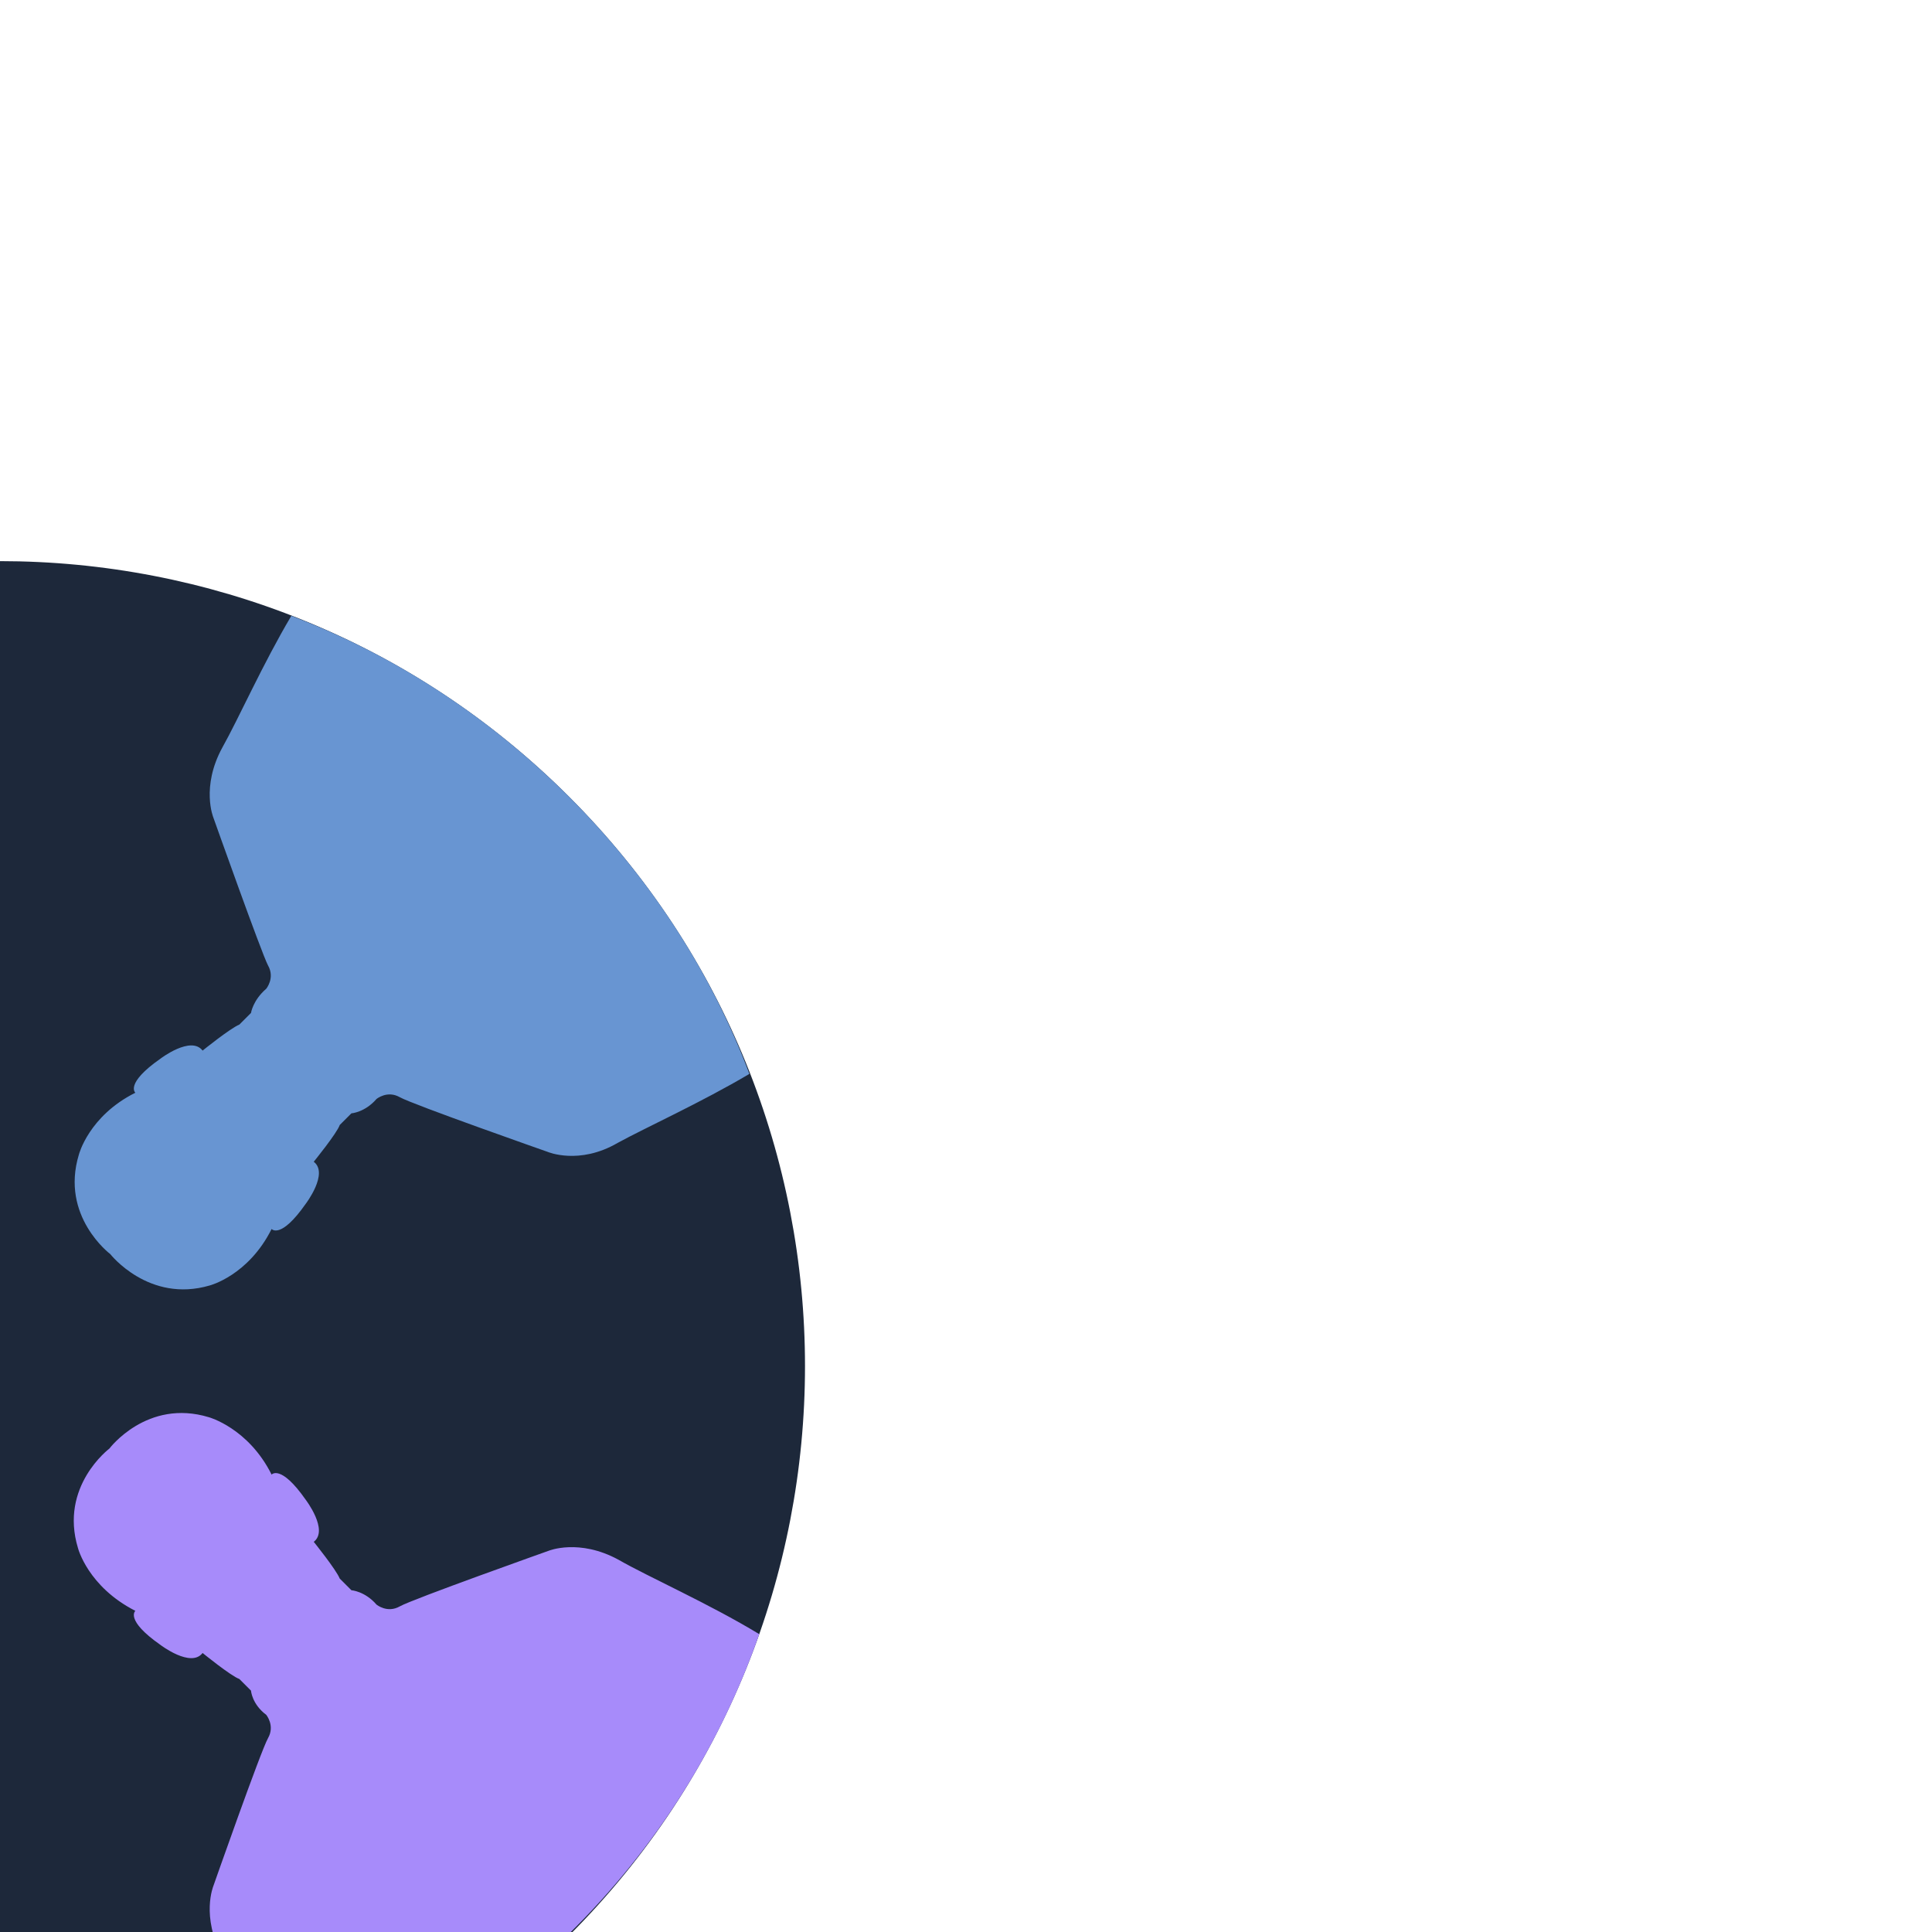
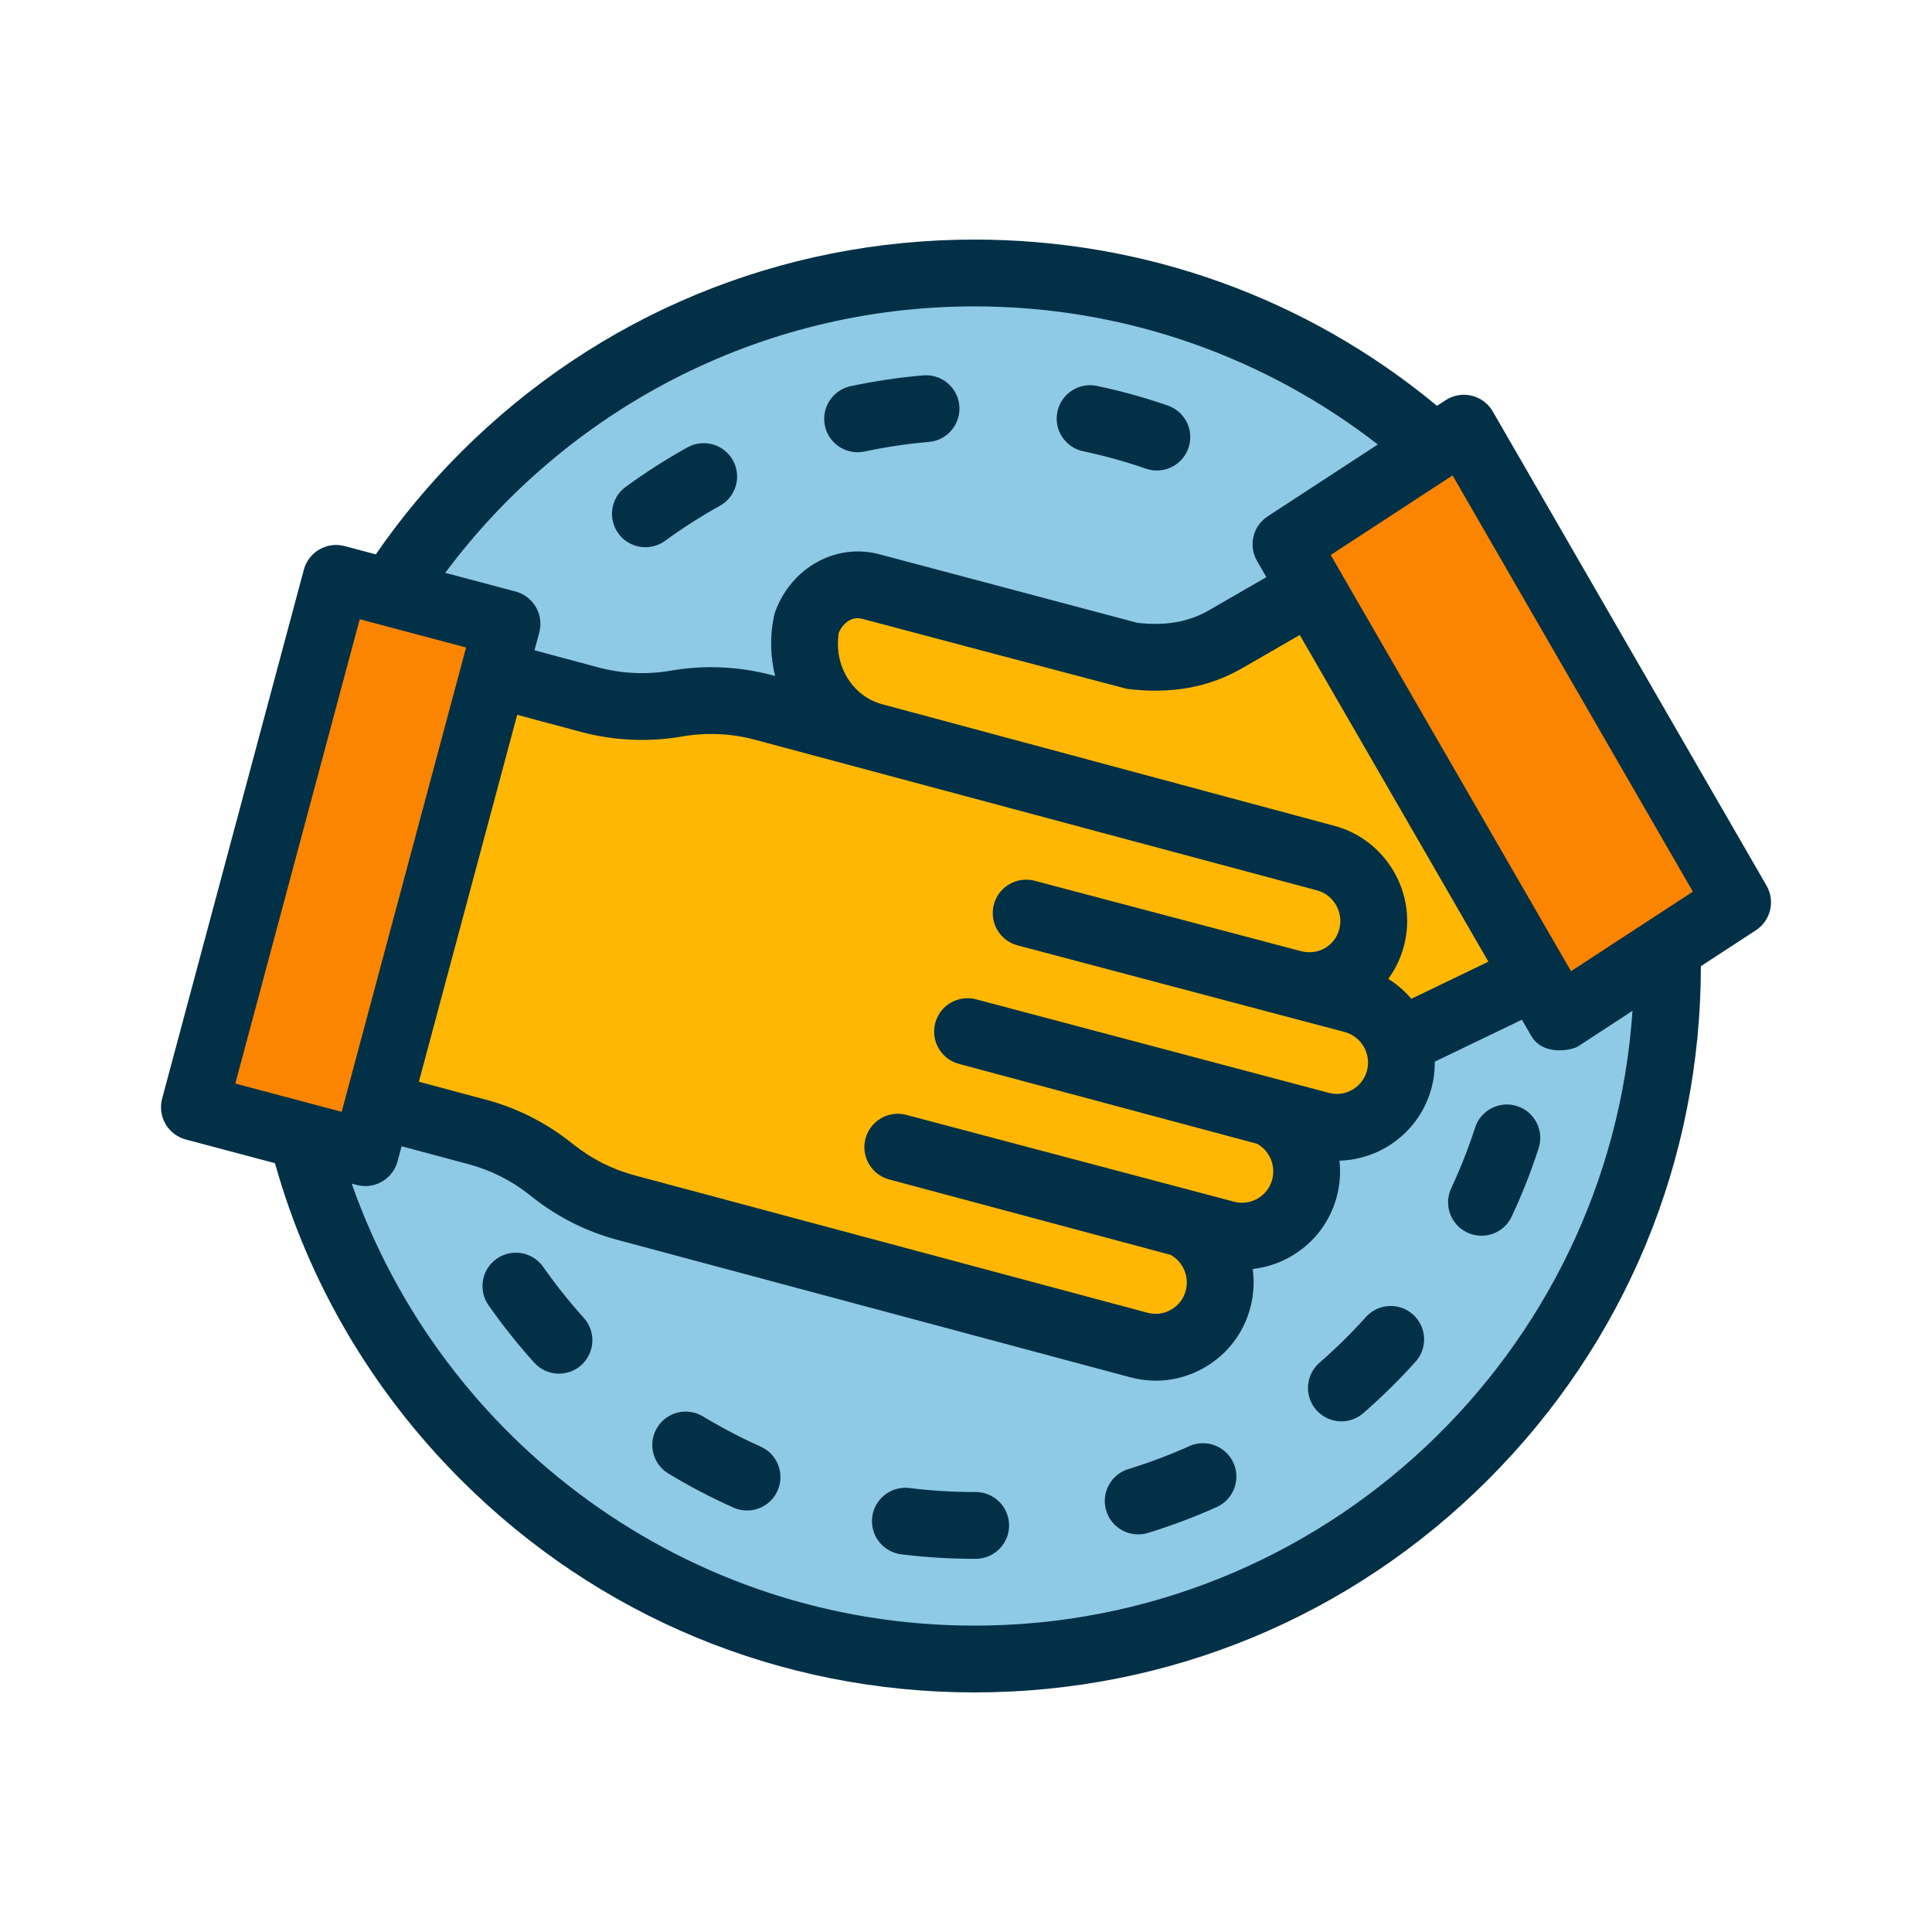
- <svg xmlns="http://www.w3.org/2000/svg" height="800px" width="800px" version="1.1" id="Layer_1" viewBox="-50.8 -50.8 609.60 609.60" xml:space="preserve" fill="#000000" stroke="#000000" stroke-width="0.005" transform="rotate(45)">
+ <svg xmlns="http://www.w3.org/2000/svg" height="800px" width="800px" version="1.1" id="Layer_1" viewBox="-51.2 -51.2 614.40 614.40" xml:space="preserve" fill="#023047">
  <g id="SVGRepo_bgCarrier" stroke-width="0" />
-   <g id="SVGRepo_tracerCarrier" stroke-linecap="round" stroke-linejoin="round" stroke="#CCCCCC" stroke-width="4.064" />
+   <g id="SVGRepo_tracerCarrier" stroke-linecap="round" stroke-linejoin="round" />
  <g id="SVGRepo_iconCarrier">
-     <circle style="fill:#1D283A;" cx="254" cy="254" r="254" />
-     <path style="fill:#6895D2;" d="M254,0c-36.4,0-71.2,7.6-102.4,21.6c4.4,17.2,11.2,34.8,14,44.8c4,13.6,13.6,17.6,13.6,17.6 s41.2,19.6,45.2,20.8c4.4,1.2,4.8,5.6,4.8,5.6c-0.4,5.6,2,8.8,2,8.8v5.2c-1.2,2.8-2.4,14-2.4,14c-6-0.8-7.6,11.2-7.6,11.2 c-2.4,13.6,2,13.2,2,13.2c-5.2,15.6,1.2,26.4,1.2,26.4c9.6,18,29.2,15.2,29.2,15.2s19.6,2.4,29.2-15.2c0,0,6.4-10.8,1.2-26.4 c0,0,4.4,0.4,2-13.2c0,0-1.6-12-7.6-11.2c0,0-1.2-11.6-2.4-14v-5.2c0,0,2.8-3.2,2.4-8.8c0,0,0.4-4.4,4.8-5.6S328.4,84,328.4,84 s10-4,13.6-17.6c2.8-9.6,9.6-27.6,14-44.8C325.2,7.6,290.4,0,254,0z" />
-     <path style="fill:#FBBF24;" d="M196,218.8c0,0-10.8-6.4-26.8-1.2c0,0,0.4-4.4-13.2-2c0,0-12,1.6-11.2,7.6c0,0-11.6,1.2-14,2.4h-5.2 c0,0-3.2-2.8-8.8-2.4c0,0-4.4-0.4-5.6-4.8c-1.2-4.4-20.8-45.2-20.8-45.2s-4-9.6-17.6-13.6c-10.4-2.8-30-10.4-48-14.8 C8.8,178,0,215.2,0,254.4c0,20.8,2.4,41.2,7.2,60.4c0.4,0,0.8,0,0.8,0s-0.4,0-0.4,0.4c3.2,12.8,7.2,25.2,12.4,37.2 c19.2-4,41.6-12.8,52.8-16c13.6-4,17.6-13.6,17.6-13.6s19.6-41.2,20.8-45.2c1.2-4.4,5.6-4.8,5.6-4.8c5.6,0.4,8.8-2,8.8-2h5.2 c2.8,1.2,14,2.4,14,2.4c-0.8,6,11.2,7.6,11.2,7.6c13.6,2.4,13.2-2,13.2-2c16,5.2,26.8-1.2,26.8-1.2c18-9.6,15.2-29.2,15.2-29.2 S214,228.4,196,218.8z" />
-     <path style="fill:#2DD4BF;" d="M328.8,411.6c0,0-41.2-19.6-45.2-20.8c-4.4-1.2-4.8-5.6-4.8-5.6c0.4-5.6-2.4-8.8-2.4-8.8v-5.2 c1.2-2.8,2.4-14,2.4-14c6,0.8,7.6-11.2,7.6-11.2c2.4-13.6-2-13.2-2-13.2c5.2-16-1.2-26.8-1.2-26.8c-9.6-18-29.2-15.2-29.2-15.2 s-19.6-2.8-29.2,15.2c0,0-6.4,10.8-1.2,26.8c0,0-4.4-0.4-2,13.2c0,0,1.6,12,7.6,11.2c0,0,1.2,11.6,2.4,14v5.2c0,0-2.8,3.2-2,8.8 c0,0-0.4,4.4-4.8,5.6c-4.4,1.2-45.2,20.8-45.2,20.8s-9.6,4-13.6,17.6c-3.6,12-13.2,36-16.8,56c32,14.4,67.6,22.8,105.2,22.8 s73.2-8,105.2-22.8l0,0c-3.6-20-13.2-44-16.8-56C338.4,415.6,328.8,411.6,328.8,411.6z" />
-     <path style="fill:#A78BFA;" d="M483.2,144.4c-18,4.4-37.6,12-48,14.8c-13.6,4-17.6,13.6-17.6,13.6S398,214,396.8,218.4 s-5.6,4.8-5.6,4.8c-5.6-0.4-8.8,2.4-8.8,2.4h-5.2c-2.8-1.2-14-2.4-14-2.4c0.8-6-11.2-7.6-11.2-7.6c-13.6-2.4-13.2,2-13.2,2 c-15.6-5.2-26.8,1.2-26.8,1.2c-18,9.6-15.2,29.2-15.2,29.2s-2.8,19.6,15.2,29.2c0,0,10.8,6.4,26.8,1.2c0,0-0.4,4.4,13.2,2 c0,0,12-1.6,11.2-7.6c0,0,11.6-1.2,14-2.4h5.2c0,0,3.2,2.8,8.8,2c0,0,4.4,0.4,5.6,4.8s20.8,45.2,20.8,45.2s4,9.6,17.6,13.6 c11.2,3.2,33.6,12,52.8,16c12.8-30,19.6-63.2,19.6-98C508,214.8,499.2,177.6,483.2,144.4z" />
+     <circle style="fill:#8ecae6;" cx="258.69" cy="256.002" r="220.39" />
+     <path style="fill:#ffb703;" d="M308.508,157.321l-82.936-21.993c-8.713-2.335-17.367,2.902-20.553,11.633v-0.001 c-3.186,15.471,5.68,31.833,21.41,36.047l23.781,6.209l22.511,63.359l124.11,26.022l40.209-19.369l-71.015-123.009l-27.428,15.837 C330.526,156.715,320.978,158.879,308.508,157.321z" />
+     <polygon style="fill:#fb8500;" points="110.034,147.18 64.97,315.36 10.621,300.909 55.685,132.729 " />
+     <path style="fill:#ffb703;" d="M136.36,171.311l-30.595-8.197L69.002,300.312l31.559,8.456c8.379,2.245,16.215,6.169,23.032,11.534 l1.273,1.003c6.817,5.365,14.653,9.288,23.032,11.534l163.078,43.697c10.959,2.937,22.223-3.567,25.159-14.526l0,0 c2.947-10.999-3.56-22.379-14.56-25.326l16.892,4.526c10.959,2.937,22.223-3.567,25.159-14.526l0,0 c2.947-10.999-3.56-22.379-14.56-25.326l19.547,5.237c10.959,2.937,22.223-3.567,25.159-14.526l0,0 c2.946-10.994-3.639-22.4-14.634-25.346l-19.4-5.198c10.999,2.947,22.266-3.433,25.213-14.432l0.02-0.073 c2.946-10.994-3.639-22.4-14.634-25.346l-178.786-47.905c-9-2.412-18.418-2.831-27.597-1.228l0,0 C154.777,174.142,145.36,173.722,136.36,171.311z" />
+     <polygon style="fill:#fb8500;" points="357.756,121.891 444.813,272.677 501.378,235.75 414.322,84.963 " />
+     <g>
+       <path style="fill:#023047;" d="M327.011,408.691c-6.279,2.822-12.795,5.273-19.368,7.289c-5.608,1.72-8.76,7.659-7.041,13.268 c1.401,4.571,5.606,7.51,10.152,7.51c1.031,0,2.08-0.151,3.117-0.469c7.413-2.273,14.763-5.039,21.847-8.222 c5.35-2.405,7.739-8.691,5.334-14.041C338.648,408.675,332.36,406.287,327.011,408.691z" />
+       <path style="fill:#023047;" d="M221.514,92.623c0.734,0,1.481-0.076,2.227-0.236c6.717-1.434,13.604-2.459,20.468-3.05 c5.844-0.503,10.174-5.648,9.671-11.493c-0.503-5.844-5.642-10.171-11.492-9.672c-7.739,0.666-15.505,1.824-23.08,3.44 c-5.737,1.224-9.394,6.867-8.171,12.604C212.202,89.206,216.609,92.623,221.514,92.623z" />
+       <path style="fill:#023047;" d="M293.272,92.31c6.735,1.421,13.448,3.282,19.952,5.532c1.15,0.398,2.321,0.586,3.473,0.586 c4.401,0,8.518-2.759,10.037-7.152c1.917-5.544-1.023-11.592-6.567-13.509c-7.338-2.538-14.911-4.637-22.509-6.241 c-5.744-1.212-11.374,2.461-12.585,8.2C283.861,85.463,287.532,91.098,293.272,92.31z" />
+       <path style="fill:#023047;" d="M154.054,122.827c2.171,0,4.363-0.664,6.252-2.041c5.562-4.059,11.432-7.811,17.441-11.149 c5.128-2.849,6.976-9.315,4.127-14.443c-2.849-5.128-9.313-6.977-14.443-4.127c-6.771,3.761-13.382,7.987-19.648,12.558 c-4.738,3.457-5.777,10.102-2.32,14.841C147.544,121.316,150.776,122.827,154.054,122.827z" />
+       <path style="fill:#023047;" d="M259.081,423.283c-0.015,0-0.029,0-0.044,0h-0.347c-6.905,0-13.859-0.427-20.67-1.269 c-5.824-0.724-11.125,3.416-11.844,9.237c-0.72,5.821,3.416,11.125,9.237,11.844c7.673,0.948,15.504,1.43,23.276,1.43h0.432 c5.865-0.023,10.602-4.798,10.579-10.664C269.677,428.01,264.927,423.283,259.081,423.283z" />
+       <path style="fill:#023047;" d="M190.703,408.84c-6.28-2.805-12.452-6.036-18.346-9.604c-5.019-3.037-11.548-1.432-14.586,3.587 c-3.037,5.019-1.431,11.549,3.587,14.586c6.644,4.021,13.603,7.663,20.682,10.825c1.407,0.629,2.878,0.926,4.326,0.926 c4.063,0,7.94-2.344,9.704-6.292C198.461,417.514,196.059,411.232,190.703,408.84z" />
+       <path style="fill:#023047;" d="M431.276,300.558c-5.581-1.806-11.57,1.254-13.376,6.835c-2.117,6.544-4.67,13.025-7.59,19.264 c-2.486,5.313-0.194,11.635,5.118,14.122c1.456,0.681,2.987,1.004,4.494,1.004c3.996,0,7.823-2.264,9.627-6.122 c3.293-7.035,6.173-14.345,8.562-21.726C439.917,308.353,436.857,302.365,431.276,300.558z" />
+       <path style="fill:#023047;" d="M121.557,351.703c-3.365-4.805-9.987-5.973-14.792-2.61c-4.805,3.364-5.973,9.987-2.61,14.792 c4.444,6.346,9.33,12.484,14.523,18.244c2.098,2.326,4.988,3.508,7.89,3.508c2.535,0,5.079-0.903,7.11-2.734 c4.357-3.928,4.703-10.643,0.774-15C129.843,362.79,125.503,357.338,121.557,351.703z" />
+       <path style="fill:#023047;" d="M398.16,366.835c-4.363-3.917-11.079-3.558-14.998,0.807c-4.6,5.123-9.565,10.014-14.759,14.536 c-4.424,3.852-4.887,10.562-1.035,14.985c2.1,2.412,5.049,3.646,8.014,3.646c2.474,0,4.959-0.859,6.971-2.611 c5.847-5.092,11.437-10.598,16.615-16.364C402.886,377.468,402.524,370.754,398.16,366.835z" />
+       <path style="fill:#023047;" d="M510.576,230.439L423.52,79.653c-1.458-2.527-3.893-4.342-6.731-5.021 c-2.837-0.677-5.83-0.158-8.274,1.437l-2.733,1.784c-41.308-34.231-92.767-52.865-147.093-52.865 c-61.706,0-119.718,24.029-163.35,67.661c-10.085,10.085-19.096,20.953-27.029,32.446l-9.897-2.632 c-5.661-1.506-11.473,1.858-12.989,7.516L0.362,298.16c-0.731,2.724-0.346,5.627,1.066,8.069c1.413,2.441,3.738,4.221,6.463,4.945 l28.354,7.539c10.562,37.679,30.668,72.209,59.094,100.637c43.633,43.632,101.645,67.661,163.35,67.661 s119.717-24.029,163.35-67.661c43.618-43.619,67.645-101.609,67.66-163.292l17.485-11.414 C511.907,241.561,513.397,235.323,510.576,230.439z M487.153,232.352l-38.751,25.298l-76.42-132.362l38.751-25.298L487.153,232.352 z M371.363,296.334l-112.126-29.728c-5.672-1.522-11.49,1.845-13.008,7.51c-1.519,5.666,1.844,11.49,7.51,13.009l94.818,25.407 c3.926,2.177,6.031,6.843,4.81,11.402c-1.416,5.284-6.866,8.429-12.151,7.015l-104.159-27.593 c-5.666-1.519-11.49,1.844-13.009,7.51c-1.519,5.666,1.844,11.49,7.51,13.009l89.505,23.983c3.927,2.177,6.034,6.843,4.812,11.403 c-0.686,2.56-2.327,4.699-4.623,6.024c-2.294,1.324-4.966,1.677-7.528,0.991L150.647,322.58c-7.03-1.884-13.495-5.122-19.215-9.623 l-1.272-1.001c-7.992-6.29-17.027-10.814-26.851-13.446l-21.299-5.707l31.265-116.681l20.335,5.449 c10.42,2.791,21.546,3.287,32.173,1.432c7.605-1.328,15.565-0.974,23.02,1.024l178.785,47.906 c5.366,1.438,8.562,6.973,7.103,12.411c-1.429,5.325-6.778,8.363-12.181,6.928l-0.023-0.006 c-0.831-0.223-84.612-22.355-84.612-22.355c-5.669-1.519-11.489,1.845-13.008,7.51c-1.519,5.666,1.844,11.49,7.51,13.009 l104.01,27.553c5.367,1.438,8.563,6.973,7.125,12.338C382.099,294.603,376.642,297.752,371.363,296.334z M390.288,260.095 c2.215-3.021,3.916-6.494,4.943-10.328c2.159-8.057,1.04-16.493-3.15-23.751c-4.191-7.257-10.937-12.445-18.995-14.603 l-143.762-38.664c-9.561-2.562-15.48-12.477-13.764-22.807c1.28-2.835,4.011-5.263,7.432-4.348c0,0,83.724,22.208,84.198,22.267 c13.985,1.748,25.994-0.413,36.717-6.605l18.232-10.527l59.987,103.901l-24.503,11.805 C395.543,263.981,393.081,261.829,390.288,260.095z M258.69,46.232c48.273,0,92.78,16.402,128.268,43.911l-35.009,22.855 c-4.722,3.083-6.212,9.32-3.391,14.205l2.962,5.131l-18.232,10.527c-6.495,3.75-13.747,5.028-22.776,4.005l-82.043-21.795 c-13.745-3.684-27.991,4.162-33.132,18.249c-0.177,0.489-0.321,0.99-0.425,1.5c-1.337,6.491-1.118,12.946,0.39,18.957l-0.998-0.268 c-10.422-2.793-21.547-3.287-32.173-1.432c-7.603,1.33-15.563,0.974-23.02-1.024l-20.336-5.45l1.52-5.674 c0.731-2.724,0.346-5.627-1.066-8.069c-1.413-2.441-3.738-4.221-6.463-4.945l-22.371-5.949 C128.661,79.586,189.844,46.232,258.69,46.232z M63.2,145.717l33.819,8.992L57.454,302.371l-33.82-8.992L63.2,145.717z M258.69,465.769c-91.43,0-169.382-58.798-198.037-140.566l1.588,0.423c0.914,0.243,1.832,0.359,2.736,0.359 c4.69,0,8.981-3.131,10.253-7.875l1.283-4.788l21.299,5.707c7.029,1.883,13.493,5.12,19.214,9.623l1.272,1 c7.991,6.289,17.026,10.813,26.851,13.446l163.079,43.697c2.684,0.719,5.409,1.076,8.117,1.076c5.4,0,10.73-1.416,15.53-4.189 c7.209-4.161,12.366-10.882,14.52-18.923c1.118-4.174,1.337-8.38,0.774-12.411c12.396-1.371,23.3-10.161,26.716-22.915 c1.037-3.868,1.3-7.765,0.886-11.524c13.426-0.371,25.612-9.471,29.261-23.09c0.752-2.805,1.075-5.623,1.047-8.395l27.698-13.346 l2.836,4.911c3.83,6.917,13.263,4.72,15.005,3.584l17.333-11.315C460.595,379.297,369.563,465.769,258.69,465.769z" />
+     </g>
  </g>
</svg>
